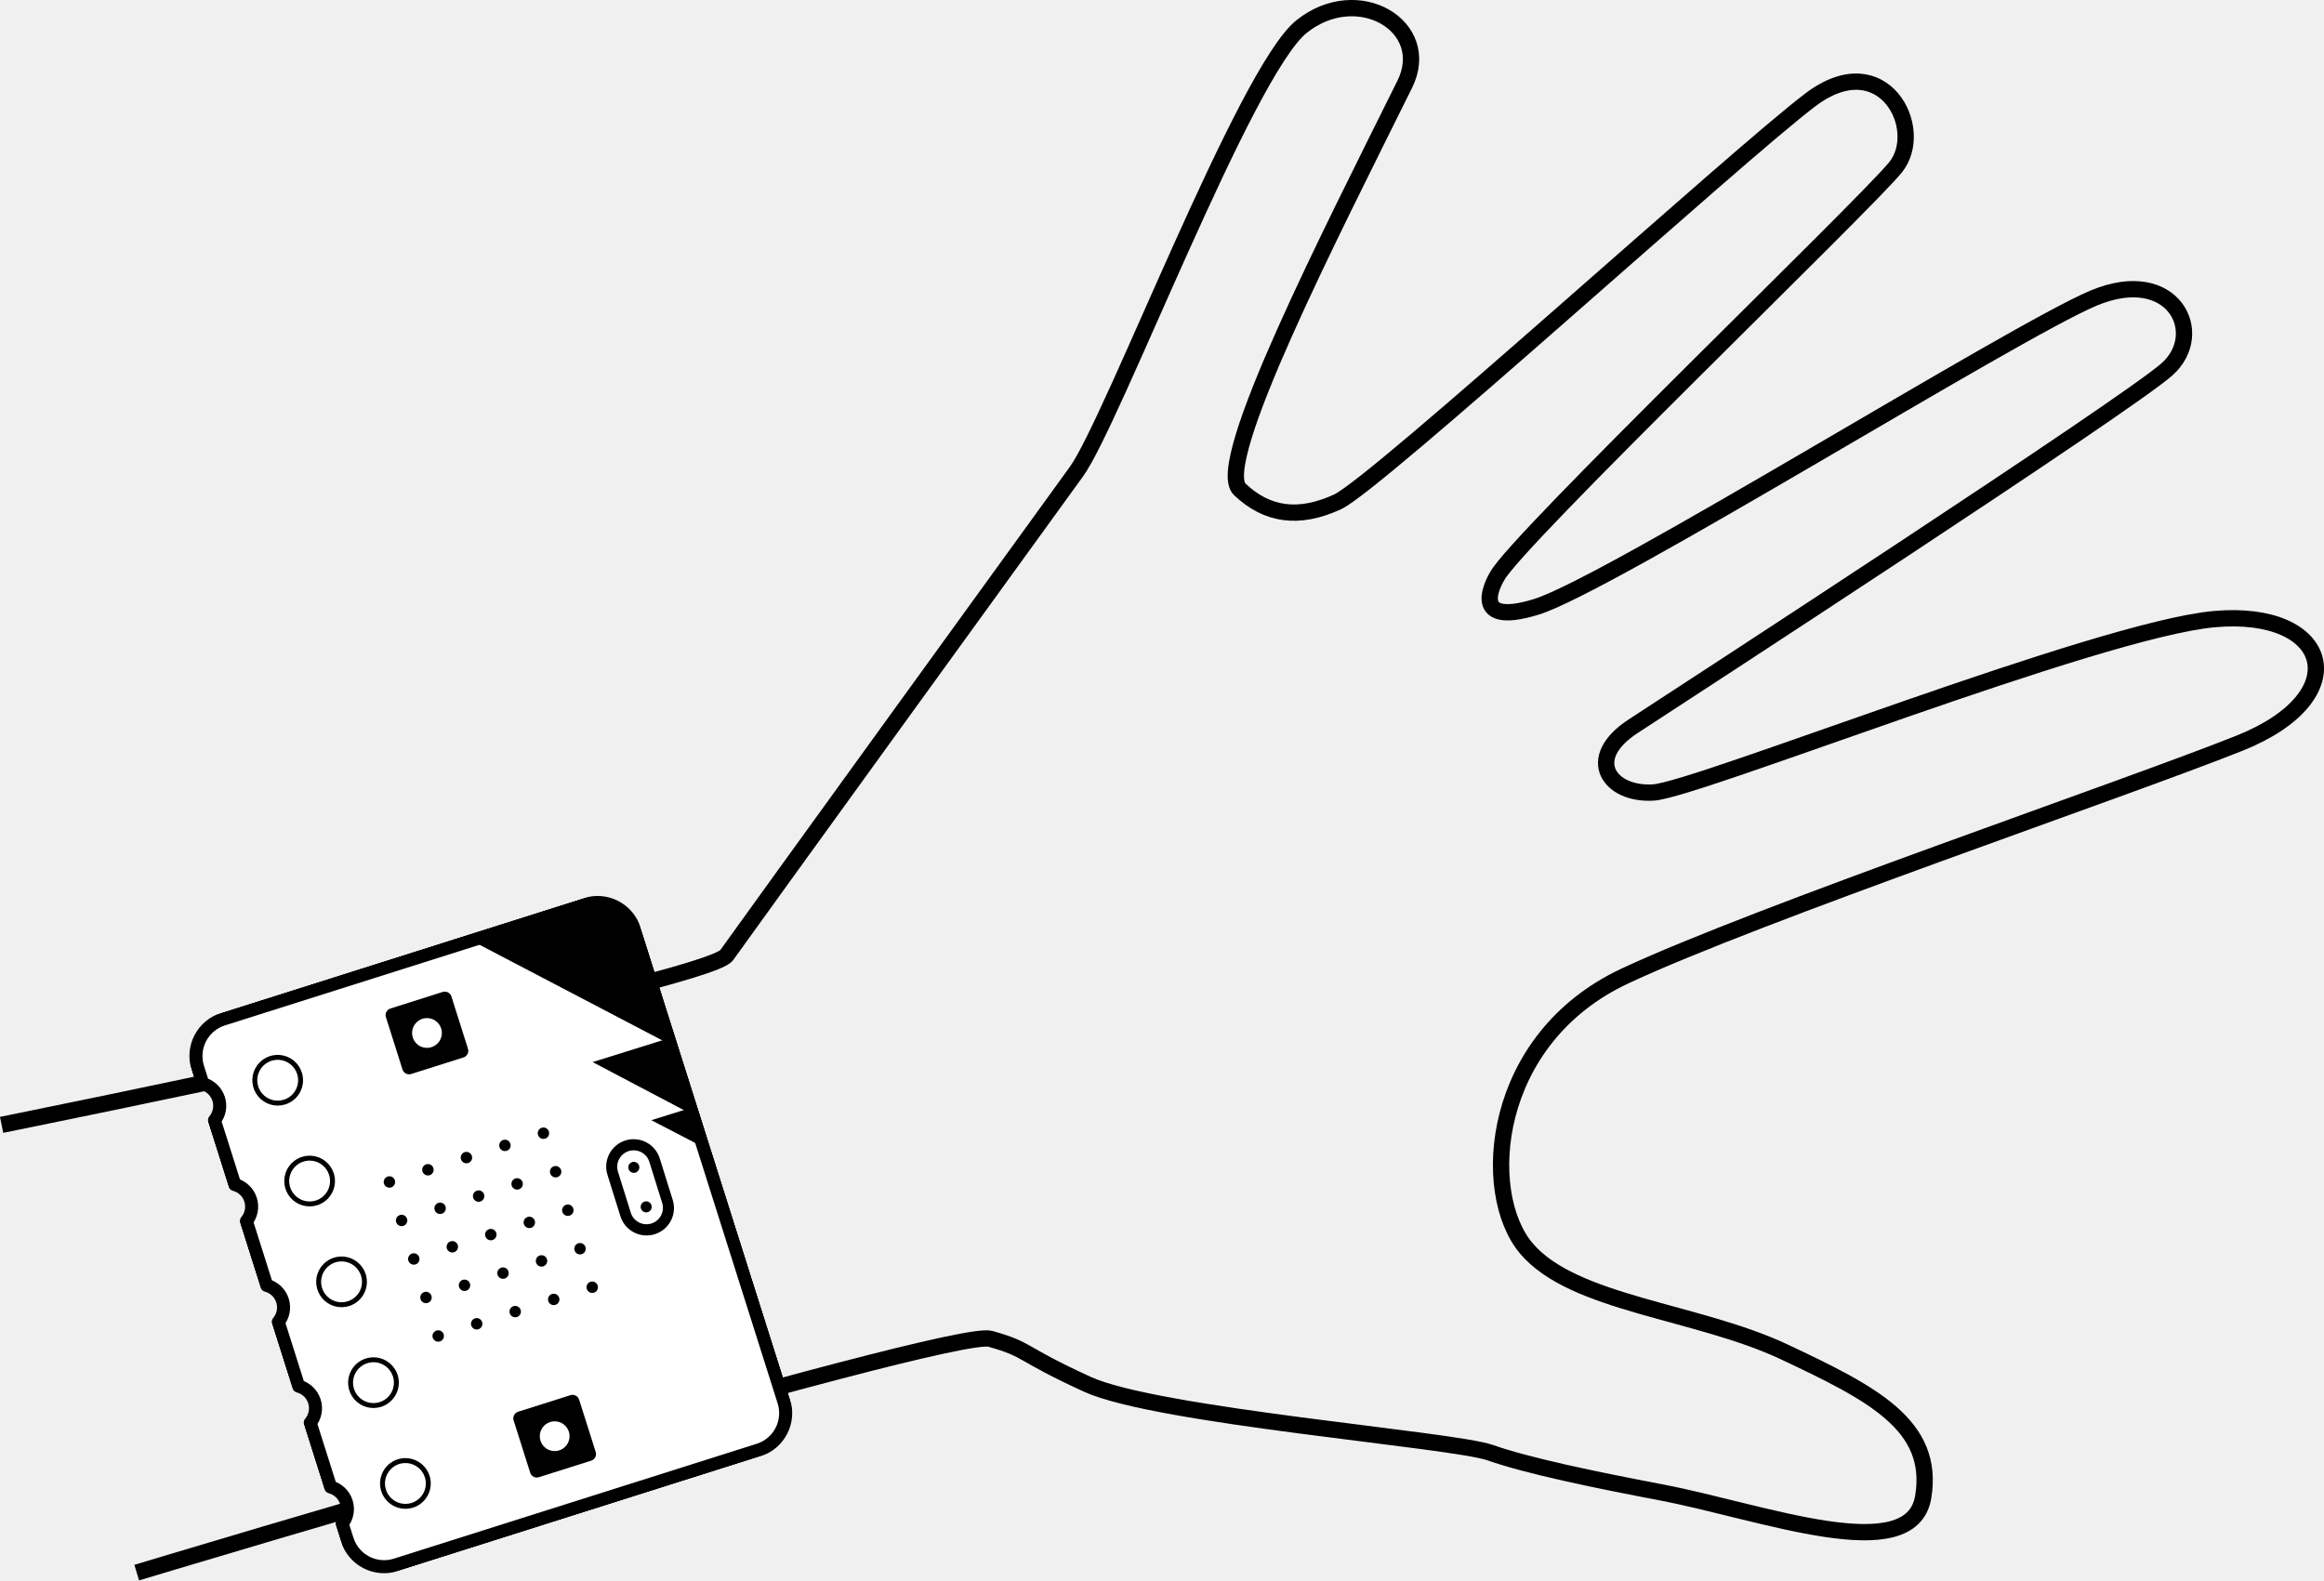
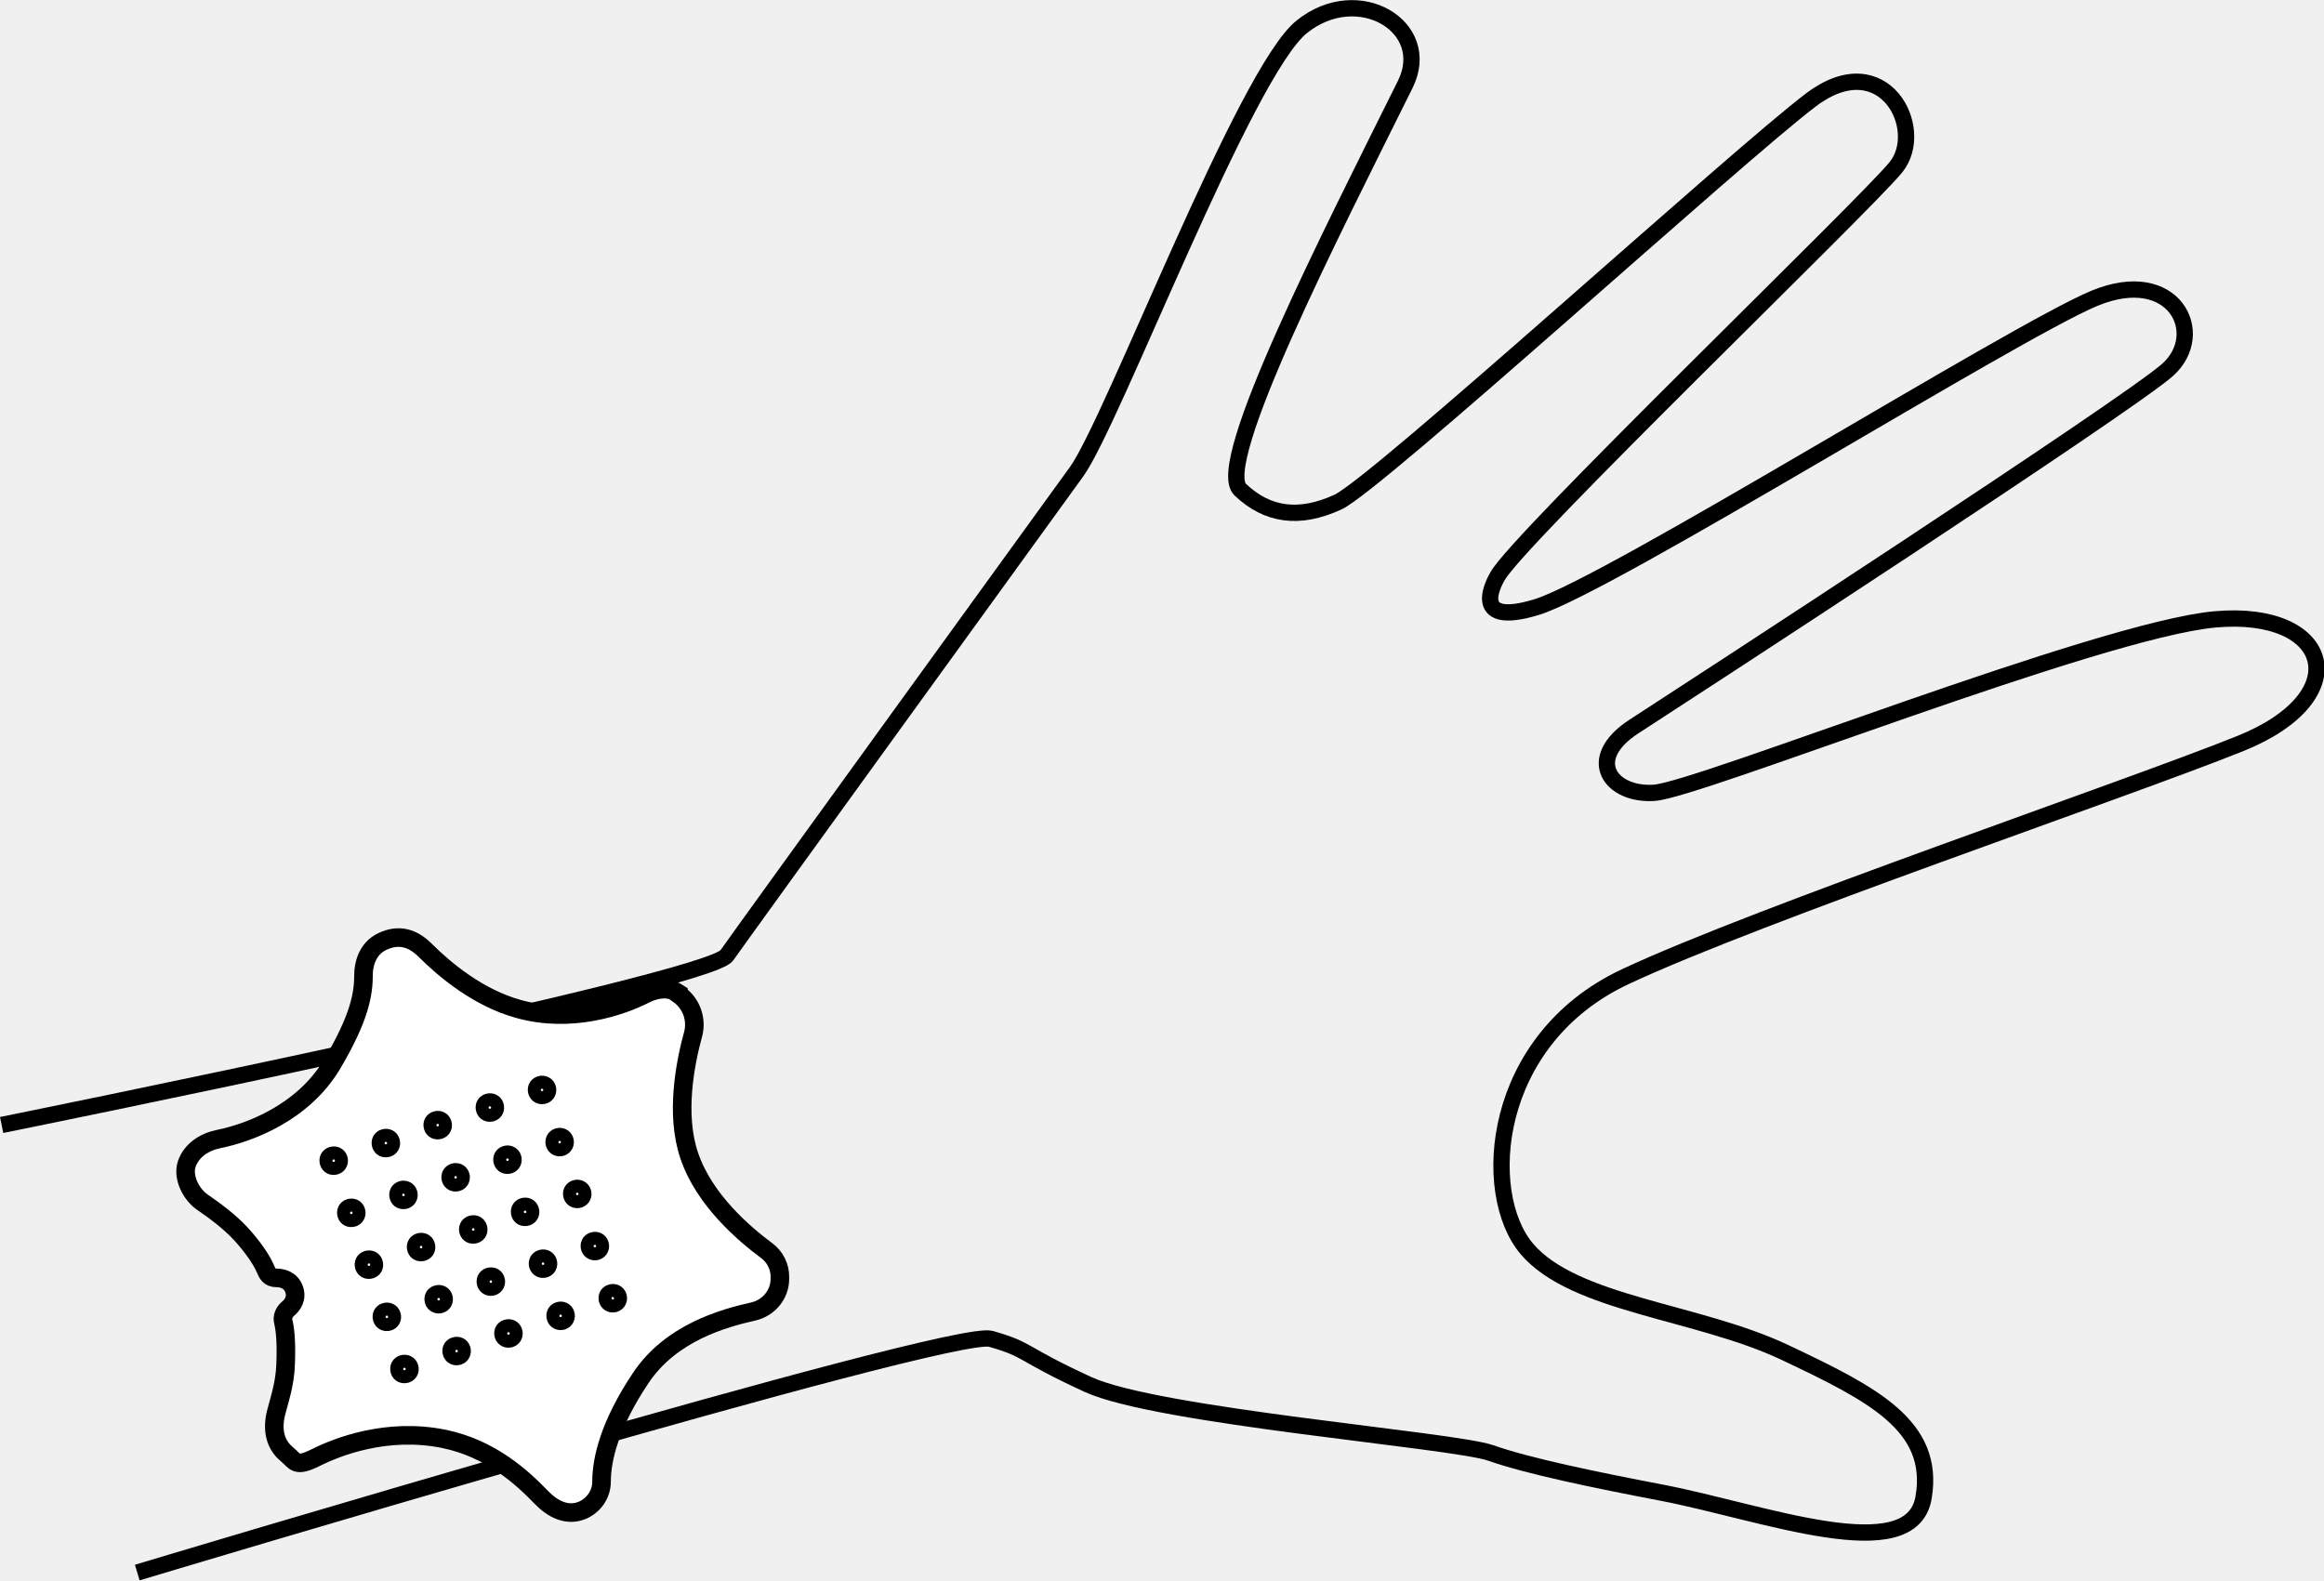
- <svg xmlns="http://www.w3.org/2000/svg" width="712.821" height="484.823" viewBox="0 0 712.821 484.823" fill="none" version="1.1" id="svg45">
-   <path d="m 0.494,345.069 c 0,0 216.462,-43.659 222.381,-52.033 5.919,-8.375 96.266,-133.152 107.287,-148.352 11.022,-15.2 51.742,-122.673 69.055,-136.533 17.313,-13.86 40.451,-0.061 31.651,17.703 -22.653,45.734 -58.921,116.385 -50.59,124.281 8.332,7.896 18.052,9.322 29.979,3.822 11.926,-5.5 122.81,-106.604 145.108,-123.393 22.298,-16.788 35.514,9.028 26.047,20.746 -9.467,11.717 -116.446,114.487 -122.212,125.477 0,0 -10.046,16.195 12.057,9.363 22.103,-6.833 146.63,-84.595 170.982,-94.741 24.351,-10.145 34.768,10.85 22.462,21.853 -12.306,11.003 -148.541,99.584 -163.791,109.534 -15.249,9.95 -7.189,21.202 6.279,20.311 13.468,-0.891 136.378,-50.011 172.047,-53.184 35.67,-3.172 43.807,23.618 7.692,38.054 -36.115,14.436 -147.413,52.186 -188.579,71.456 -41.165,19.27 -44.651,66.399 -30.194,83.528 14.458,17.129 52.387,19.148 79.205,31.801 26.817,12.653 46.184,22.373 42.535,44.444 -3.649,22.072 -49.471,4.504 -80.268,-1.366 -20.359,-3.88 -41.174,-8.184 -52.548,-12.21 -11.373,-4.026 -102.187,-11.194 -123.53,-20.958 -21.343,-9.764 -17.608,-10.531 -29.794,-13.963 -12.187,-3.432 -261.823,71.72 -261.823,71.72" stroke="#000000" stroke-width="5" id="path1" />
-   <g clip-path="url(#clip0_744_226)" id="g45" transform="translate(-225.0677,-303.0709)">
-     <mask id="mask0_744_226" maskUnits="userSpaceOnUse" x="279" y="574" width="193" height="216">
-       <path d="M 471.705,745.668 417.431,574.271 279.517,617.942 333.79,789.339 Z" fill="#ffffff" id="path2" />
-     </mask>
-     <g mask="url(#mask0_744_226)" id="g44">
-       <path d="M 465.501,733.003 419.648,588.197 c -0.949,-2.997 -3.051,-5.494 -5.841,-6.943 -2.791,-1.448 -6.042,-1.729 -9.04,-0.78 l -111.323,35.251 c -2.997,0.949 -5.495,3.051 -6.944,5.841 -1.448,2.791 -1.729,6.043 -0.78,9.04 l 1.561,4.929 c 1.133,0.307 2.172,0.894 3.019,1.707 0.848,0.813 1.478,1.826 1.833,2.945 0.354,1.12 0.422,2.311 0.197,3.464 -0.226,1.152 -0.737,2.23 -1.487,3.134 l 6.23,19.675 c 1.134,0.307 2.172,0.894 3.02,1.707 0.848,0.813 1.478,1.825 1.832,2.945 0.355,1.12 0.422,2.311 0.197,3.463 -0.225,1.153 -0.736,2.23 -1.487,3.134 l 6.23,19.674 c 1.134,0.308 2.172,0.895 3.02,1.707 0.848,0.813 1.478,1.826 1.832,2.946 0.355,1.119 0.423,2.31 0.197,3.463 -0.225,1.153 -0.736,2.23 -1.486,3.134 l 6.23,19.676 c 1.134,0.307 2.172,0.894 3.02,1.707 0.848,0.813 1.478,1.825 1.833,2.945 0.354,1.12 0.422,2.311 0.197,3.463 -0.226,1.153 -0.737,2.231 -1.488,3.134 l 6.23,19.674 c 1.134,0.307 2.172,0.894 3.02,1.706 0.848,0.813 1.478,1.826 1.833,2.946 0.354,1.12 0.422,2.31 0.196,3.463 -0.225,1.153 -0.736,2.231 -1.487,3.134 l 1.561,4.929 c 0.47,1.484 1.228,2.861 2.23,4.053 1.002,1.191 2.229,2.173 3.611,2.891 1.382,0.717 2.892,1.155 4.443,1.288 1.551,0.134 3.113,-0.039 4.598,-0.509 l 111.323,-35.251 c 2.997,-0.949 5.494,-3.05 6.943,-5.84 1.448,-2.791 1.729,-6.042 0.78,-9.039 z" fill="#ffffff" id="path3" />
-       <path d="M 465.501,733.003 419.648,588.197 c -0.949,-2.997 -3.051,-5.494 -5.841,-6.943 -2.791,-1.448 -6.042,-1.729 -9.04,-0.78 l -111.323,35.251 c -2.997,0.949 -5.495,3.051 -6.944,5.841 -1.448,2.791 -1.729,6.043 -0.78,9.04 l 1.561,4.929 c 1.133,0.307 2.172,0.894 3.019,1.707 0.848,0.813 1.478,1.826 1.833,2.945 0.354,1.12 0.422,2.311 0.197,3.464 -0.226,1.152 -0.737,2.23 -1.487,3.134 l 6.23,19.675 c 1.134,0.307 2.172,0.894 3.02,1.707 0.848,0.813 1.478,1.825 1.832,2.945 0.355,1.12 0.422,2.311 0.197,3.463 -0.225,1.153 -0.736,2.23 -1.487,3.134 l 6.23,19.674 c 1.134,0.308 2.172,0.895 3.02,1.707 0.848,0.813 1.478,1.826 1.832,2.946 0.355,1.119 0.423,2.31 0.197,3.463 -0.225,1.153 -0.736,2.23 -1.486,3.134 l 6.23,19.676 c 1.134,0.307 2.172,0.894 3.02,1.707 0.848,0.813 1.478,1.825 1.833,2.945 0.354,1.12 0.422,2.311 0.197,3.463 -0.226,1.153 -0.737,2.231 -1.488,3.134 l 6.23,19.674 c 1.134,0.307 2.172,0.894 3.02,1.706 0.848,0.813 1.478,1.826 1.833,2.946 0.354,1.12 0.422,2.31 0.196,3.463 -0.225,1.153 -0.736,2.231 -1.487,3.134 l 1.561,4.929 c 0.47,1.484 1.228,2.861 2.23,4.053 1.002,1.191 2.229,2.173 3.611,2.891 1.382,0.717 2.892,1.155 4.443,1.288 1.551,0.134 3.113,-0.039 4.598,-0.509 l 111.323,-35.251 c 2.997,-0.949 5.494,-3.05 6.943,-5.84 1.448,-2.791 1.729,-6.042 0.78,-9.039 z" stroke="#000000" stroke-width="4" stroke-linecap="round" stroke-linejoin="round" id="path4" />
-       <path d="m 351.533,764.848 c -1.325,0.42 -2.744,0.437 -4.079,0.05 -1.335,-0.387 -2.524,-1.161 -3.419,-2.224 -0.895,-1.063 -1.454,-2.368 -1.607,-3.749 -0.153,-1.381 0.107,-2.776 0.747,-4.01 0.64,-1.233 1.631,-2.249 2.848,-2.919 1.218,-0.67 2.606,-0.963 3.991,-0.844 1.384,0.12 2.702,0.647 3.787,1.515 1.085,0.869 1.887,2.04 2.307,3.364 0.562,1.776 0.396,3.703 -0.462,5.356 -0.858,1.653 -2.338,2.898 -4.113,3.461 z" stroke="#000000" stroke-width="1.51" stroke-linecap="round" stroke-linejoin="round" id="path5" />
-       <path d="m 341.74,733.923 c -1.324,0.42 -2.744,0.438 -4.078,0.051 -1.335,-0.387 -2.525,-1.161 -3.42,-2.224 -0.894,-1.064 -1.453,-2.368 -1.607,-3.749 -0.153,-1.381 0.107,-2.777 0.747,-4.01 0.64,-1.234 1.631,-2.249 2.849,-2.919 1.217,-0.67 2.606,-0.964 3.99,-0.845 1.385,0.12 2.703,0.647 3.787,1.516 1.085,0.868 1.888,2.039 2.307,3.364 0.562,1.775 0.396,3.702 -0.462,5.355 -0.858,1.654 -2.337,2.899 -4.113,3.461 z" stroke="#000000" stroke-width="1.51" stroke-linecap="round" stroke-linejoin="round" id="path6" />
-       <path d="m 331.948,702.998 c -1.325,0.42 -2.744,0.437 -4.078,0.05 -1.334,-0.386 -2.524,-1.16 -3.418,-2.224 -0.895,-1.063 -1.454,-2.367 -1.607,-3.748 -0.153,-1.381 0.107,-2.776 0.747,-4.009 0.64,-1.233 1.631,-2.249 2.849,-2.919 1.217,-0.669 2.605,-0.963 3.989,-0.844 1.385,0.12 2.702,0.647 3.787,1.516 1.084,0.868 1.887,2.038 2.306,3.363 0.562,1.776 0.396,3.702 -0.462,5.355 -0.858,1.654 -2.338,2.898 -4.113,3.46 z" stroke="#000000" stroke-width="1.51" stroke-linecap="round" stroke-linejoin="round" id="path7" />
-       <path d="m 322.156,672.075 c -1.325,0.419 -2.744,0.437 -4.078,0.05 -1.334,-0.387 -2.524,-1.161 -3.418,-2.224 -0.895,-1.063 -1.454,-2.367 -1.607,-3.748 -0.153,-1.381 0.107,-2.776 0.746,-4.009 0.64,-1.233 1.631,-2.249 2.848,-2.919 1.217,-0.67 2.606,-0.963 3.99,-0.844 1.384,0.119 2.702,0.646 3.786,1.514 1.085,0.868 1.888,2.038 2.307,3.362 0.563,1.776 0.397,3.703 -0.461,5.356 -0.858,1.654 -2.338,2.899 -4.113,3.462 z" stroke="#000000" stroke-width="1.51" stroke-linecap="round" stroke-linejoin="round" id="path8" />
-       <path d="m 312.363,641.15 c -1.324,0.42 -2.743,0.437 -4.078,0.05 -1.334,-0.387 -2.523,-1.161 -3.418,-2.224 -0.894,-1.063 -1.453,-2.367 -1.606,-3.748 -0.154,-1.381 0.106,-2.776 0.746,-4.009 0.64,-1.233 1.631,-2.249 2.848,-2.919 1.218,-0.669 2.606,-0.963 3.99,-0.844 1.384,0.119 2.702,0.647 3.786,1.515 1.085,0.868 1.888,2.038 2.307,3.363 0.562,1.776 0.396,3.702 -0.462,5.355 -0.858,1.654 -2.337,2.899 -4.113,3.461 z" stroke="#000000" stroke-width="1.51" stroke-linecap="round" stroke-linejoin="round" id="path9" />
-       <path d="m 429.848,623.088 -59.04,-30.89 36.067,-11.421 c 2.308,-0.73 4.812,-0.514 6.961,0.602 2.149,1.116 3.767,3.039 4.498,5.347 z" fill="#000000" id="path10" />
-       <path d="m 436.548,644.532 -29.71,-15.647 22.608,-7.066 z" fill="#000000" id="path11" />
-       <path d="m 439.73,654.433 -14.884,-7.721 11.358,-3.549 z" fill="#000000" id="path12" />
-       <path d="m 421.659,673.84 c 0.107,0.317 0.305,0.596 0.57,0.801 0.265,0.205 0.584,0.327 0.918,0.351 0.334,0.024 0.668,-0.051 0.959,-0.216 0.292,-0.165 0.528,-0.412 0.68,-0.711 0.151,-0.298 0.211,-0.635 0.172,-0.968 -0.039,-0.332 -0.176,-0.646 -0.393,-0.901 -0.216,-0.255 -0.504,-0.441 -0.825,-0.533 -0.322,-0.093 -0.664,-0.088 -0.983,0.013 -0.433,0.141 -0.791,0.449 -0.997,0.855 -0.206,0.405 -0.242,0.876 -0.101,1.309 z" fill="#000000" id="path13" />
-       <path d="m 421.087,660.633 c -0.107,-0.317 -0.305,-0.596 -0.57,-0.8 -0.265,-0.205 -0.584,-0.328 -0.918,-0.352 -0.334,-0.024 -0.668,0.051 -0.959,0.216 -0.292,0.165 -0.528,0.412 -0.68,0.711 -0.151,0.299 -0.211,0.635 -0.172,0.968 0.039,0.332 0.176,0.646 0.393,0.901 0.216,0.255 0.504,0.441 0.825,0.534 0.322,0.092 0.664,0.088 0.983,-0.013 0.432,-0.143 0.79,-0.45 0.996,-0.856 0.205,-0.406 0.242,-0.876 0.102,-1.309 z" fill="#000000" id="path14" />
-       <path d="m 424.279,659.634 c -0.183,-0.649 -0.494,-1.255 -0.915,-1.781 -0.421,-0.527 -0.944,-0.964 -1.537,-1.285 -0.593,-0.321 -1.244,-0.52 -1.915,-0.585 -0.672,-0.066 -1.349,0.004 -1.993,0.206 -0.643,0.201 -1.24,0.529 -1.755,0.965 -0.515,0.435 -0.937,0.97 -1.241,1.572 -0.305,0.601 -0.486,1.258 -0.532,1.931 -0.046,0.673 0.043,1.348 0.262,1.986 l 3.854,12.335 c 0.186,0.647 0.498,1.25 0.92,1.775 0.422,0.524 0.944,0.958 1.536,1.278 0.592,0.319 1.242,0.516 1.912,0.581 0.67,0.064 1.345,-0.006 1.987,-0.207 0.643,-0.2 1.238,-0.527 1.752,-0.962 0.514,-0.434 0.936,-0.967 1.24,-1.566 0.305,-0.6 0.487,-1.254 0.536,-1.925 0.048,-0.671 -0.039,-1.345 -0.255,-1.982 z m -8.983,16.349 -3.852,-12.335 c -0.36,-1.062 -0.504,-2.185 -0.423,-3.303 0.08,-1.118 0.383,-2.209 0.892,-3.208 0.508,-0.999 1.211,-1.887 2.067,-2.61 0.856,-0.724 1.849,-1.269 2.919,-1.603 1.07,-0.335 2.196,-0.452 3.312,-0.344 1.116,0.107 2.199,0.436 3.186,0.968 0.986,0.533 1.857,1.257 2.559,2.13 0.703,0.874 1.224,1.879 1.532,2.957 l 3.856,12.334 c 0.36,1.062 0.504,2.185 0.424,3.303 -0.08,1.118 -0.383,2.209 -0.891,3.208 -0.508,1 -1.211,1.887 -2.067,2.611 -0.857,0.724 -1.849,1.269 -2.919,1.603 -1.07,0.335 -2.196,0.452 -3.312,0.345 -1.116,-0.107 -2.199,-0.437 -3.186,-0.969 -0.987,-0.532 -1.857,-1.256 -2.56,-2.129 -0.703,-0.874 -1.224,-1.879 -1.533,-2.957" fill="#000000" id="path15" />
-       <path d="m 392.283,652.375 c -0.331,0.106 -0.686,0.111 -1.02,0.015 -0.334,-0.096 -0.632,-0.289 -0.856,-0.555 -0.225,-0.266 -0.365,-0.592 -0.404,-0.938 -0.039,-0.345 0.026,-0.694 0.186,-1.003 0.16,-0.309 0.407,-0.563 0.712,-0.731 0.304,-0.168 0.652,-0.242 0.998,-0.212 0.347,0.03 0.676,0.161 0.948,0.379 0.271,0.217 0.472,0.51 0.577,0.841 0.07,0.22 0.096,0.452 0.076,0.681 -0.02,0.23 -0.084,0.454 -0.191,0.659 -0.106,0.204 -0.251,0.386 -0.428,0.535 -0.176,0.148 -0.38,0.261 -0.6,0.33" fill="#000000" id="path16" />
-       <path d="m 396.024,664.187 c -0.331,0.106 -0.686,0.111 -1.02,0.015 -0.334,-0.096 -0.632,-0.289 -0.857,-0.555 -0.224,-0.265 -0.364,-0.591 -0.403,-0.937 -0.039,-0.345 0.025,-0.694 0.185,-1.003 0.159,-0.309 0.407,-0.563 0.711,-0.732 0.304,-0.168 0.652,-0.242 0.998,-0.212 0.346,0.029 0.676,0.161 0.948,0.377 0.271,0.217 0.473,0.51 0.578,0.841 0.141,0.444 0.099,0.926 -0.115,1.339 -0.215,0.414 -0.585,0.725 -1.029,0.865" fill="#000000" id="path17" />
-       <path d="m 399.764,675.998 c -0.331,0.106 -0.687,0.111 -1.021,0.015 -0.334,-0.096 -0.632,-0.29 -0.856,-0.555 -0.224,-0.266 -0.365,-0.592 -0.404,-0.938 -0.038,-0.345 0.026,-0.695 0.186,-1.004 0.16,-0.308 0.408,-0.563 0.713,-0.73 0.304,-0.168 0.652,-0.242 0.998,-0.212 0.347,0.03 0.677,0.162 0.948,0.379 0.271,0.217 0.472,0.511 0.577,0.842 0.14,0.444 0.099,0.926 -0.116,1.339 -0.214,0.413 -0.584,0.725 -1.028,0.865" fill="#000000" id="path18" />
-       <path d="m 403.504,687.81 c -0.331,0.105 -0.686,0.109 -1.019,0.013 -0.334,-0.097 -0.631,-0.291 -0.855,-0.556 -0.223,-0.266 -0.363,-0.592 -0.401,-0.937 -0.039,-0.346 0.026,-0.694 0.186,-1.003 0.16,-0.308 0.408,-0.562 0.712,-0.729 0.305,-0.168 0.652,-0.241 0.998,-0.211 0.346,0.03 0.675,0.161 0.946,0.378 0.272,0.217 0.472,0.51 0.577,0.841 0.141,0.444 0.099,0.926 -0.115,1.339 -0.215,0.413 -0.585,0.725 -1.029,0.865 z" fill="#000000" id="path19" />
-       <path d="m 407.244,699.622 c -0.331,0.105 -0.685,0.109 -1.019,0.013 -0.334,-0.097 -0.631,-0.291 -0.854,-0.556 -0.224,-0.266 -0.364,-0.592 -0.402,-0.938 -0.038,-0.345 0.027,-0.693 0.187,-1.002 0.16,-0.308 0.408,-0.562 0.712,-0.729 0.304,-0.168 0.651,-0.241 0.997,-0.211 0.346,0.029 0.676,0.161 0.947,0.378 0.271,0.217 0.472,0.51 0.576,0.841 0.141,0.444 0.099,0.926 -0.115,1.339 -0.215,0.413 -0.585,0.725 -1.029,0.865 z" fill="#000000" id="path20" />
-       <path d="m 380.472,656.116 c -0.332,0.105 -0.687,0.109 -1.021,0.013 -0.333,-0.097 -0.631,-0.291 -0.855,-0.556 -0.224,-0.266 -0.364,-0.593 -0.402,-0.938 -0.038,-0.345 0.026,-0.694 0.186,-1.003 0.16,-0.308 0.408,-0.563 0.713,-0.73 0.304,-0.168 0.652,-0.241 0.998,-0.212 0.346,0.03 0.676,0.162 0.947,0.379 0.271,0.217 0.472,0.51 0.577,0.842 0.07,0.219 0.096,0.451 0.076,0.681 -0.02,0.23 -0.085,0.453 -0.191,0.658 -0.106,0.205 -0.252,0.387 -0.428,0.535 -0.177,0.149 -0.381,0.261 -0.6,0.331 z" fill="#000000" id="path21" />
-       <path d="m 384.212,667.928 c -0.331,0.105 -0.686,0.109 -1.02,0.013 -0.334,-0.097 -0.631,-0.29 -0.855,-0.556 -0.224,-0.266 -0.364,-0.592 -0.403,-0.937 -0.038,-0.346 0.027,-0.695 0.186,-1.003 0.16,-0.309 0.408,-0.563 0.712,-0.731 0.304,-0.167 0.651,-0.241 0.998,-0.212 0.346,0.03 0.676,0.161 0.947,0.378 0.272,0.217 0.473,0.509 0.578,0.841 0.14,0.444 0.099,0.925 -0.116,1.339 -0.214,0.413 -0.584,0.724 -1.028,0.865" fill="#000000" id="path22" />
-       <path d="m 387.952,679.739 c -0.331,0.105 -0.687,0.109 -1.02,0.013 -0.334,-0.097 -0.632,-0.291 -0.856,-0.557 -0.224,-0.266 -0.363,-0.592 -0.402,-0.937 -0.038,-0.346 0.027,-0.695 0.187,-1.003 0.16,-0.309 0.408,-0.563 0.713,-0.731 0.304,-0.167 0.652,-0.241 0.998,-0.211 0.346,0.03 0.676,0.162 0.947,0.38 0.271,0.217 0.472,0.51 0.577,0.841 0.14,0.444 0.099,0.926 -0.116,1.339 -0.214,0.414 -0.584,0.725 -1.028,0.866 z" fill="#000000" id="path23" />
-       <path d="m 391.692,691.551 c -0.331,0.104 -0.686,0.109 -1.019,0.012 -0.334,-0.097 -0.631,-0.29 -0.855,-0.556 -0.223,-0.266 -0.363,-0.592 -0.401,-0.937 -0.039,-0.345 0.026,-0.694 0.186,-1.002 0.16,-0.309 0.408,-0.563 0.713,-0.73 0.304,-0.167 0.651,-0.241 0.997,-0.211 0.346,0.03 0.675,0.162 0.946,0.379 0.272,0.217 0.472,0.509 0.577,0.84 0.141,0.444 0.099,0.926 -0.115,1.339 -0.215,0.414 -0.585,0.725 -1.029,0.866 z" fill="#000000" id="path24" />
-       <path d="m 395.432,703.363 c -0.331,0.104 -0.685,0.109 -1.019,0.012 -0.333,-0.097 -0.631,-0.29 -0.854,-0.556 -0.224,-0.266 -0.364,-0.592 -0.402,-0.937 -0.038,-0.345 0.027,-0.694 0.187,-1.002 0.16,-0.309 0.408,-0.563 0.712,-0.73 0.304,-0.167 0.651,-0.241 0.997,-0.211 0.346,0.03 0.676,0.162 0.947,0.379 0.271,0.217 0.472,0.509 0.576,0.84 0.141,0.444 0.1,0.926 -0.115,1.339 -0.215,0.414 -0.585,0.725 -1.029,0.866 z" fill="#000000" id="path25" />
-       <path d="m 368.661,659.856 c -0.332,0.105 -0.687,0.109 -1.021,0.013 -0.333,-0.097 -0.631,-0.291 -0.855,-0.556 -0.224,-0.266 -0.364,-0.593 -0.402,-0.938 -0.038,-0.345 0.026,-0.694 0.186,-1.003 0.16,-0.308 0.408,-0.563 0.713,-0.73 0.304,-0.168 0.652,-0.241 0.998,-0.212 0.346,0.03 0.676,0.162 0.947,0.379 0.271,0.217 0.472,0.51 0.577,0.842 0.141,0.444 0.099,0.925 -0.115,1.339 -0.215,0.413 -0.584,0.725 -1.028,0.866 z" fill="#000000" id="path26" />
-       <path d="m 372.401,671.668 c -0.331,0.105 -0.686,0.109 -1.02,0.013 -0.334,-0.097 -0.631,-0.29 -0.855,-0.556 -0.224,-0.266 -0.364,-0.592 -0.403,-0.937 -0.038,-0.346 0.027,-0.695 0.186,-1.003 0.16,-0.309 0.408,-0.563 0.712,-0.731 0.304,-0.167 0.652,-0.241 0.998,-0.212 0.346,0.03 0.676,0.161 0.947,0.378 0.272,0.217 0.473,0.51 0.578,0.841 0.14,0.444 0.099,0.925 -0.116,1.338 -0.214,0.414 -0.584,0.725 -1.028,0.866" fill="#000000" id="path27" />
-       <path d="m 376.141,683.479 c -0.331,0.105 -0.686,0.109 -1.02,0.013 -0.334,-0.097 -0.632,-0.291 -0.856,-0.557 -0.224,-0.266 -0.363,-0.592 -0.402,-0.937 -0.038,-0.346 0.027,-0.695 0.187,-1.003 0.16,-0.309 0.408,-0.563 0.713,-0.731 0.304,-0.167 0.652,-0.24 0.998,-0.211 0.346,0.03 0.676,0.162 0.947,0.38 0.271,0.217 0.472,0.51 0.577,0.841 0.14,0.444 0.098,0.926 -0.116,1.339 -0.215,0.414 -0.584,0.725 -1.028,0.866 z" fill="#000000" id="path28" />
-       <path d="m 379.881,695.291 c -0.331,0.104 -0.686,0.109 -1.019,0.012 -0.334,-0.097 -0.631,-0.29 -0.855,-0.556 -0.223,-0.266 -0.363,-0.592 -0.401,-0.937 -0.038,-0.345 0.026,-0.694 0.186,-1.002 0.16,-0.309 0.408,-0.563 0.713,-0.73 0.304,-0.167 0.651,-0.241 0.997,-0.211 0.346,0.03 0.675,0.162 0.946,0.379 0.272,0.217 0.472,0.509 0.577,0.84 0.14,0.444 0.099,0.926 -0.116,1.339 -0.214,0.414 -0.584,0.725 -1.028,0.866 z" fill="#000000" id="path29" />
-       <path d="m 383.621,707.103 c -0.331,0.104 -0.685,0.109 -1.019,0.012 -0.333,-0.097 -0.631,-0.29 -0.854,-0.556 -0.224,-0.266 -0.364,-0.592 -0.402,-0.937 -0.038,-0.345 0.027,-0.694 0.187,-1.002 0.16,-0.309 0.408,-0.563 0.712,-0.73 0.304,-0.167 0.651,-0.241 0.997,-0.211 0.346,0.03 0.676,0.162 0.947,0.379 0.271,0.217 0.472,0.509 0.576,0.84 0.141,0.444 0.099,0.926 -0.115,1.339 -0.215,0.414 -0.585,0.725 -1.029,0.866 z" fill="#000000" id="path30" />
-       <path d="m 356.849,663.596 c -0.332,0.105 -0.687,0.11 -1.021,0.013 -0.333,-0.097 -0.631,-0.29 -0.855,-0.556 -0.224,-0.266 -0.364,-0.592 -0.402,-0.938 -0.038,-0.345 0.026,-0.694 0.186,-1.003 0.161,-0.308 0.408,-0.562 0.713,-0.73 0.304,-0.167 0.652,-0.241 0.998,-0.211 0.346,0.03 0.676,0.161 0.947,0.379 0.271,0.217 0.472,0.51 0.577,0.841 0.07,0.22 0.096,0.451 0.076,0.681 -0.02,0.23 -0.085,0.454 -0.191,0.658 -0.106,0.205 -0.251,0.387 -0.428,0.536 -0.176,0.148 -0.381,0.26 -0.6,0.33 z" fill="#000000" id="path31" />
-       <path d="m 360.589,675.408 c -0.331,0.105 -0.686,0.11 -1.02,0.013 -0.334,-0.097 -0.631,-0.29 -0.855,-0.556 -0.224,-0.265 -0.364,-0.592 -0.403,-0.937 -0.038,-0.345 0.027,-0.694 0.186,-1.003 0.16,-0.308 0.408,-0.563 0.712,-0.73 0.304,-0.168 0.652,-0.242 0.998,-0.212 0.346,0.029 0.676,0.161 0.947,0.377 0.272,0.217 0.473,0.51 0.578,0.841 0.141,0.444 0.099,0.926 -0.116,1.339 -0.214,0.413 -0.584,0.725 -1.028,0.865" fill="#000000" id="path32" />
-       <path d="m 368.069,699.031 c -0.331,0.105 -0.686,0.109 -1.019,0.012 -0.334,-0.096 -0.631,-0.29 -0.855,-0.556 -0.223,-0.266 -0.363,-0.592 -0.401,-0.937 -0.038,-0.345 0.027,-0.694 0.187,-1.002 0.16,-0.308 0.407,-0.562 0.712,-0.73 0.304,-0.167 0.651,-0.24 0.997,-0.211 0.346,0.03 0.675,0.162 0.947,0.379 0.271,0.217 0.471,0.51 0.576,0.841 0.141,0.444 0.099,0.925 -0.115,1.339 -0.215,0.413 -0.585,0.724 -1.029,0.865 z" fill="#000000" id="path33" />
-       <path d="m 371.81,710.843 c -0.332,0.105 -0.686,0.109 -1.02,0.012 -0.333,-0.097 -0.631,-0.29 -0.854,-0.556 -0.224,-0.266 -0.364,-0.592 -0.402,-0.937 -0.038,-0.345 0.027,-0.694 0.187,-1.002 0.16,-0.308 0.408,-0.562 0.712,-0.73 0.304,-0.167 0.651,-0.241 0.997,-0.211 0.346,0.03 0.676,0.162 0.947,0.379 0.271,0.217 0.472,0.51 0.577,0.841 0.14,0.444 0.099,0.925 -0.116,1.339 -0.215,0.413 -0.584,0.724 -1.028,0.865 z" fill="#000000" id="path34" />
-       <path d="m 345.037,667.336 c -0.332,0.105 -0.687,0.11 -1.02,0.013 -0.334,-0.097 -0.632,-0.291 -0.855,-0.557 -0.224,-0.266 -0.364,-0.592 -0.402,-0.937 -0.038,-0.346 0.027,-0.695 0.187,-1.003 0.16,-0.308 0.408,-0.563 0.712,-0.73 0.305,-0.168 0.652,-0.241 0.998,-0.211 0.346,0.03 0.676,0.162 0.947,0.379 0.272,0.217 0.472,0.51 0.577,0.841 0.07,0.22 0.096,0.451 0.076,0.681 -0.02,0.23 -0.085,0.454 -0.191,0.659 -0.106,0.205 -0.252,0.387 -0.429,0.535 -0.176,0.149 -0.38,0.261 -0.6,0.33 z" fill="#000000" id="path35" />
-       <path d="m 348.777,679.148 c -0.331,0.105 -0.686,0.11 -1.02,0.013 -0.333,-0.097 -0.631,-0.291 -0.855,-0.556 -0.223,-0.266 -0.363,-0.592 -0.402,-0.938 -0.038,-0.345 0.027,-0.694 0.187,-1.002 0.159,-0.309 0.407,-0.563 0.711,-0.73 0.305,-0.168 0.652,-0.242 0.998,-0.212 0.346,0.029 0.676,0.161 0.947,0.378 0.272,0.216 0.473,0.509 0.578,0.84 0.07,0.22 0.095,0.451 0.075,0.681 -0.019,0.23 -0.084,0.454 -0.191,0.658 -0.106,0.205 -0.252,0.387 -0.428,0.535 -0.177,0.149 -0.381,0.261 -0.601,0.33" fill="#000000" id="path36" />
-       <path d="m 352.517,690.959 c -0.331,0.105 -0.686,0.11 -1.02,0.013 -0.334,-0.097 -0.631,-0.291 -0.855,-0.557 -0.224,-0.266 -0.364,-0.592 -0.402,-0.938 -0.038,-0.345 0.027,-0.694 0.187,-1.003 0.16,-0.308 0.409,-0.562 0.713,-0.729 0.305,-0.168 0.652,-0.241 0.998,-0.211 0.347,0.03 0.676,0.162 0.947,0.379 0.271,0.218 0.472,0.51 0.577,0.842 0.07,0.22 0.095,0.451 0.075,0.681 -0.02,0.23 -0.085,0.454 -0.191,0.658 -0.106,0.205 -0.252,0.387 -0.428,0.535 -0.177,0.149 -0.381,0.261 -0.601,0.33 z" fill="#000000" id="path37" />
-       <path d="m 356.257,702.771 c -0.331,0.105 -0.686,0.109 -1.019,0.012 -0.333,-0.097 -0.631,-0.29 -0.854,-0.556 -0.224,-0.266 -0.363,-0.592 -0.401,-0.937 -0.038,-0.346 0.027,-0.694 0.187,-1.002 0.16,-0.309 0.408,-0.562 0.712,-0.73 0.304,-0.167 0.651,-0.24 0.997,-0.211 0.346,0.03 0.676,0.162 0.947,0.379 0.271,0.217 0.471,0.51 0.576,0.841 0.07,0.22 0.095,0.451 0.076,0.681 -0.02,0.23 -0.085,0.454 -0.192,0.658 -0.106,0.205 -0.251,0.387 -0.428,0.535 -0.177,0.149 -0.381,0.261 -0.601,0.33 z" fill="#000000" id="path38" />
-       <path d="m 359.998,714.583 c -0.332,0.105 -0.686,0.109 -1.02,0.012 -0.333,-0.097 -0.63,-0.291 -0.854,-0.556 -0.223,-0.266 -0.363,-0.592 -0.401,-0.937 -0.038,-0.346 0.027,-0.694 0.187,-1.003 0.16,-0.308 0.408,-0.562 0.712,-0.729 0.305,-0.167 0.652,-0.241 0.998,-0.211 0.346,0.03 0.675,0.162 0.946,0.379 0.271,0.217 0.472,0.51 0.577,0.841 0.069,0.22 0.095,0.451 0.075,0.681 -0.02,0.23 -0.085,0.453 -0.191,0.658 -0.107,0.205 -0.252,0.387 -0.429,0.535 -0.176,0.149 -0.38,0.261 -0.6,0.33 z" fill="#000000" id="path39" />
-       <path d="m 364.329,687.219 c -0.331,0.105 -0.686,0.11 -1.02,0.013 -0.334,-0.097 -0.632,-0.29 -0.856,-0.556 -0.224,-0.266 -0.363,-0.593 -0.402,-0.938 -0.038,-0.346 0.027,-0.695 0.187,-1.003 0.16,-0.309 0.408,-0.563 0.713,-0.73 0.304,-0.168 0.652,-0.241 0.998,-0.211 0.346,0.03 0.676,0.162 0.947,0.379 0.271,0.217 0.472,0.51 0.577,0.842 0.14,0.444 0.099,0.925 -0.116,1.339 -0.214,0.413 -0.584,0.724 -1.028,0.865 z" fill="#000000" id="path40" />
-       <path d="m 387.697,754.873 -5.09,-16.074 c -0.168,-0.533 -0.117,-1.11 0.14,-1.606 0.257,-0.496 0.699,-0.869 1.231,-1.04 l 16.075,-5.09 c 0.533,-0.167 1.111,-0.116 1.606,0.141 0.496,0.257 0.87,0.7 1.039,1.233 l 5.09,16.074 c 0.165,0.532 0.113,1.108 -0.144,1.602 -0.258,0.494 -0.7,0.866 -1.23,1.036 l -16.076,5.09 c -0.532,0.167 -1.109,0.116 -1.605,-0.141 -0.495,-0.257 -0.868,-0.7 -1.038,-1.232" fill="#000000" id="path41" />
-       <path d="m 348.526,631.173 -5.089,-16.072 c -0.167,-0.532 -0.117,-1.11 0.14,-1.605 0.257,-0.496 0.7,-0.87 1.232,-1.04 l 16.075,-5.091 c 0.532,-0.165 1.108,-0.113 1.602,0.145 0.494,0.258 0.867,0.7 1.036,1.231 l 5.089,16.072 c 0.167,0.531 0.117,1.107 -0.139,1.602 -0.256,0.494 -0.697,0.868 -1.227,1.039 l -16.075,5.091 c -0.533,0.166 -1.11,0.116 -1.605,-0.141 -0.495,-0.257 -0.869,-0.7 -1.039,-1.231 z" fill="#000000" id="path42" />
-       <path d="m 396.574,748.006 c -0.861,0.272 -1.783,0.284 -2.65,0.032 -0.867,-0.252 -1.641,-0.755 -2.222,-1.446 -0.581,-0.69 -0.944,-1.538 -1.044,-2.436 -0.099,-0.897 0.07,-1.804 0.486,-2.605 0.416,-0.801 1.06,-1.461 1.851,-1.897 0.791,-0.435 1.693,-0.626 2.593,-0.548 0.899,0.077 1.756,0.42 2.461,0.984 0.704,0.564 1.226,1.325 1.499,2.186 0.365,1.154 0.257,2.406 -0.301,3.481 -0.557,1.074 -1.519,1.883 -2.673,2.249 z" fill="#ffffff" id="path43" />
-       <path d="m 357.405,624.31 c -0.861,0.273 -1.784,0.284 -2.651,0.033 -0.868,-0.252 -1.641,-0.755 -2.222,-1.446 -0.582,-0.691 -0.945,-1.539 -1.045,-2.436 -0.099,-0.898 0.07,-1.805 0.486,-2.607 0.416,-0.801 1.06,-1.462 1.852,-1.897 0.791,-0.435 1.694,-0.626 2.593,-0.549 0.9,0.078 1.757,0.421 2.462,0.986 0.705,0.564 1.226,1.325 1.499,2.186 0.365,1.154 0.257,2.406 -0.3,3.481 -0.558,1.075 -1.52,1.884 -2.674,2.249 z" fill="#ffffff" id="path44" />
-     </g>
+ <svg xmlns="http://www.w3.org/2000/svg" id="svg45" version="1.1" viewBox="0 0 712.8 484.8">
+   <defs>
+     <style>
+       .st0 {
+         stroke-linecap: round;
+         stroke-linejoin: round;
+         stroke-width: 4px;
+       }
+ 
+       .st0, .st1, .st2 {
+         stroke: #000;
+       }
+ 
+       .st0, .st2 {
+         fill: none;
+       }
+ 
+       .st1 {
+         fill: #fff;
+         stroke-miterlimit: 10;
+         stroke-width: 5.7px;
+       }
+ 
+       .st2 {
+         stroke-width: 5px;
+       }
+     </style>
+   </defs>
+   <path id="path1" class="st2" d="M.5,345.1s216.5-43.7,222.4-52c5.9-8.4,96.3-133.2,107.3-148.4,11-15.2,51.7-122.7,69.1-136.5,17.3-13.9,40.5,0,31.7,17.7-22.7,45.7-58.9,116.4-50.6,124.3,8.3,7.9,18.1,9.3,30,3.8,11.9-5.5,122.8-106.6,145.1-123.4,22.3-16.8,35.5,9,26,20.7-9.5,11.7-116.4,114.5-122.2,125.5,0,0-10,16.2,12.1,9.4,22.1-6.8,146.6-84.6,171-94.7,24.4-10.1,34.8,10.8,22.5,21.9-12.3,11-148.5,99.6-163.8,109.5-15.2,9.9-7.2,21.2,6.3,20.3,13.5-.9,136.4-50,172-53.2,35.7-3.2,43.8,23.6,7.7,38.1s-147.4,52.2-188.6,71.5c-41.2,19.3-44.7,66.4-30.2,83.5,14.5,17.1,52.4,19.1,79.2,31.8,26.8,12.7,46.2,22.4,42.5,44.4-3.6,22.1-49.5,4.5-80.3-1.4-20.4-3.9-41.2-8.2-52.5-12.2-11.4-4-102.2-11.2-123.5-21-21.3-9.8-17.6-10.5-29.8-14-12.2-3.4-261.8,71.7-261.8,71.7" />
+   <g>
+     <path id="calliope" class="st1" d="M208.1,305h0c3.9,2.7,5.7,7.6,4.5,12.2-2.5,9.1-5.5,24.7-1.2,37.3,4.6,13.7,17.1,24.2,23.7,29.1,2.6,1.9,4.2,5,4.1,8.3v.4c0,4.8-3.4,8.9-8.1,10-9.4,2.1-25.3,6.6-34.5,20.3-9.6,14.3-12.1,25-12.1,31.9,0,3.9-2.4,7.3-5.9,8.8h0c-4.6,1.9-9-.3-12.5-3.9-5.8-6-15.4-15-29.9-18-17.6-3.6-32.9,2.5-39.3,5.7s-6.3,1.1-8.8-.9c-2.7-2.2-5.1-6.1-3.4-12.9,1-3.9,2.7-8.8,2.9-14.7.3-7.2-.2-11-.7-13.1-.4-1.4.2-2.9,1.3-3.9,1.5-1.2,3-3.3,2-6.1s-3.5-3.5-5.5-3.5-2.7-1.3-3.3-2.8c-1.2-2.8-4-6.9-7.7-10.9-3.3-3.5-7.5-6.7-11.6-9.5-3.5-2.4-6.2-7.7-4.8-11.8h0c1.5-4.2,5.4-6.7,9.8-7.6,9.4-1.9,25.7-8,34.6-22.7,8.7-14.6,9.8-21.9,9.8-27.8,0-2.6.9-7.8,5.8-10.1,4.9-2.3,9.2-1.2,13.1,2.7,6,6,16.3,14.6,28.6,18,16,4.5,31.4-.7,39-4.6,3.2-1.6,7.1-2.2,10.1-.2Z" />
+     <path id="Path_986-2" class="st0" d="M167,336.6c-1.2.4-2.6-.2-3-1.5s.2-2.6,1.5-3c1.2-.4,2.6.2,3,1.5,0,0,0,0,0,0,.4,1.2-.2,2.6-1.5,3h0" />
+     <path id="Path_987-2" class="st0" d="M172.4,352.6c-1.2.4-2.6-.2-3-1.5-.4-1.2.2-2.6,1.5-3,1.2-.4,2.6.2,3,1.5,0,0,0,0,0,0,.4,1.2-.2,2.6-1.5,3" />
+     <path id="Path_988-2" class="st0" d="M177.8,368.5c-1.2.4-2.6-.2-3-1.5s.2-2.6,1.5-3c1.2-.4,2.6.2,3,1.5,0,0,0,0,0,0,.4,1.2-.2,2.6-1.5,3" />
+     <path id="Path_989-2" class="st0" d="M183.2,384.5c-1.2.4-2.6-.2-3-1.5s.2-2.6,1.5-3,2.6.2,3,1.5h0c.4,1.2-.2,2.6-1.5,3" />
+     <path id="Path_990-2" class="st0" d="M188.7,400.5c-1.2.4-2.6-.2-3-1.5s.2-2.6,1.5-3,2.6.2,3,1.5h0c.4,1.2-.2,2.6-1.5,3" />
+     <path id="Path_991-2" class="st0" d="M151,342c-1.3.4-2.6-.2-3-1.5-.4-1.3.2-2.6,1.5-3s2.6.2,3,1.5h0c.4,1.3-.2,2.6-1.5,3h0" />
+     <path id="Path_992-2" class="st0" d="M156.4,358c-1.3.4-2.6-.2-3-1.5-.4-1.3.2-2.6,1.5-3,1.2-.4,2.6.2,3,1.5.4,1.2-.2,2.6-1.5,3" />
+     <path id="Path_993-2" class="st0" d="M161.8,374c-1.3.4-2.6-.2-3-1.5-.4-1.3.2-2.6,1.5-3s2.6.2,3,1.5h0c.4,1.3-.2,2.6-1.5,3" />
+     <path id="Path_994-2" class="st0" d="M167.3,389.9c-1.2.4-2.6-.2-3-1.5s.2-2.6,1.5-3,2.6.2,3,1.5h0c.4,1.2-.2,2.6-1.5,3" />
+     <path id="Path_995-2" class="st0" d="M172.7,405.9c-1.2.4-2.6-.2-3-1.5s.2-2.6,1.5-3,2.6.2,3,1.5h0c.4,1.2-.2,2.6-1.5,3" />
+     <path id="Path_996-2" class="st0" d="M135,347.4c-1.3.4-2.6-.2-3-1.5s.2-2.6,1.5-3,2.6.2,3,1.5h0c.4,1.3-.2,2.6-1.5,3" />
+     <path id="Path_997-2" class="st0" d="M140.5,363.4c-1.3.4-2.6-.2-3-1.5-.4-1.3.2-2.6,1.5-3,1.2-.4,2.6.2,3,1.5.4,1.2-.2,2.6-1.5,3" />
+     <path id="Path_998-2" class="st0" d="M145.9,379.4c-1.3.4-2.6-.2-3-1.5s.2-2.6,1.5-3,2.6.2,3,1.5h0c.4,1.3-.2,2.6-1.5,3" />
+     <path id="Path_999-2" class="st0" d="M151.3,395.4c-1.2.4-2.6-.2-3-1.5s.2-2.6,1.5-3,2.6.2,3,1.5h0c.4,1.2-.2,2.6-1.5,3" />
+     <path id="Path_1000-2" class="st0" d="M156.7,411.3c-1.2.4-2.6-.2-3-1.5s.2-2.6,1.5-3,2.6.2,3,1.5h0c.4,1.2-.2,2.6-1.5,3" />
+     <path id="Path_1001-2" class="st0" d="M119.1,352.9c-1.3.4-2.6-.2-3-1.5s.2-2.6,1.5-3,2.6.2,3,1.5h0c.4,1.3-.2,2.6-1.5,3h0" />
+     <path id="Path_1002-2" class="st0" d="M124.5,368.8c-1.3.4-2.6-.2-3-1.5-.4-1.3.2-2.6,1.5-3,1.2-.4,2.6.2,3,1.5.4,1.2-.2,2.6-1.5,3" />
+     <path id="Path_1004-2" class="st0" d="M135.3,400.8c-1.2.4-2.6-.2-3-1.5s.2-2.6,1.5-3,2.6.2,3,1.5h0c.4,1.2-.2,2.6-1.5,3" />
+     <path id="Path_1005-2" class="st0" d="M140.8,416.7c-1.2.4-2.6-.2-3-1.5s.2-2.6,1.5-3,2.6.2,3,1.5h0c.4,1.2-.2,2.6-1.5,3" />
+     <path id="Path_1006-2" class="st0" d="M103.1,358.3c-1.3.4-2.6-.2-3-1.5s.2-2.6,1.5-3c1.3-.4,2.6.2,3,1.5.4,1.2-.2,2.6-1.5,3h0" />
+     <path id="Path_1007-2" class="st0" d="M108.5,374.3c-1.3.4-2.6-.2-3-1.5s.2-2.6,1.5-3,2.6.2,3,1.5c.4,1.2-.2,2.6-1.5,3h0" />
+     <path id="Path_1008-2" class="st0" d="M113.9,390.2c-1.3.4-2.6-.2-3-1.5s.2-2.6,1.5-3,2.6.2,3,1.5h0c.4,1.3-.2,2.6-1.5,3h0" />
+     <path id="Path_1009-2" class="st0" d="M119.4,406.2c-1.3.4-2.6-.2-3-1.5-.4-1.3.2-2.6,1.5-3,1.2-.4,2.6.2,3,1.5s-.2,2.6-1.5,3h0" />
+     <path id="Path_1010-2" class="st0" d="M124.8,422.2c-1.3.4-2.6-.2-3-1.5-.4-1.3.2-2.6,1.5-3,1.2-.4,2.6.2,3,1.5s-.2,2.6-1.5,3h0" />
+     <path id="Path_1051-2" class="st0" d="M129.9,384.8c-1.3.4-2.6-.2-3-1.5s.2-2.6,1.5-3,2.6.2,3,1.5h0c.4,1.3-.2,2.6-1.5,3" />
  </g>
-   <defs id="defs45">
-     <clipPath id="clip0_744_226">
-       <rect width="179.785" height="144.664" fill="#ffffff" transform="rotate(72.4293,-183.395,572.1561)" id="rect45" x="0" y="0" />
-     </clipPath>
-   </defs>
</svg>
